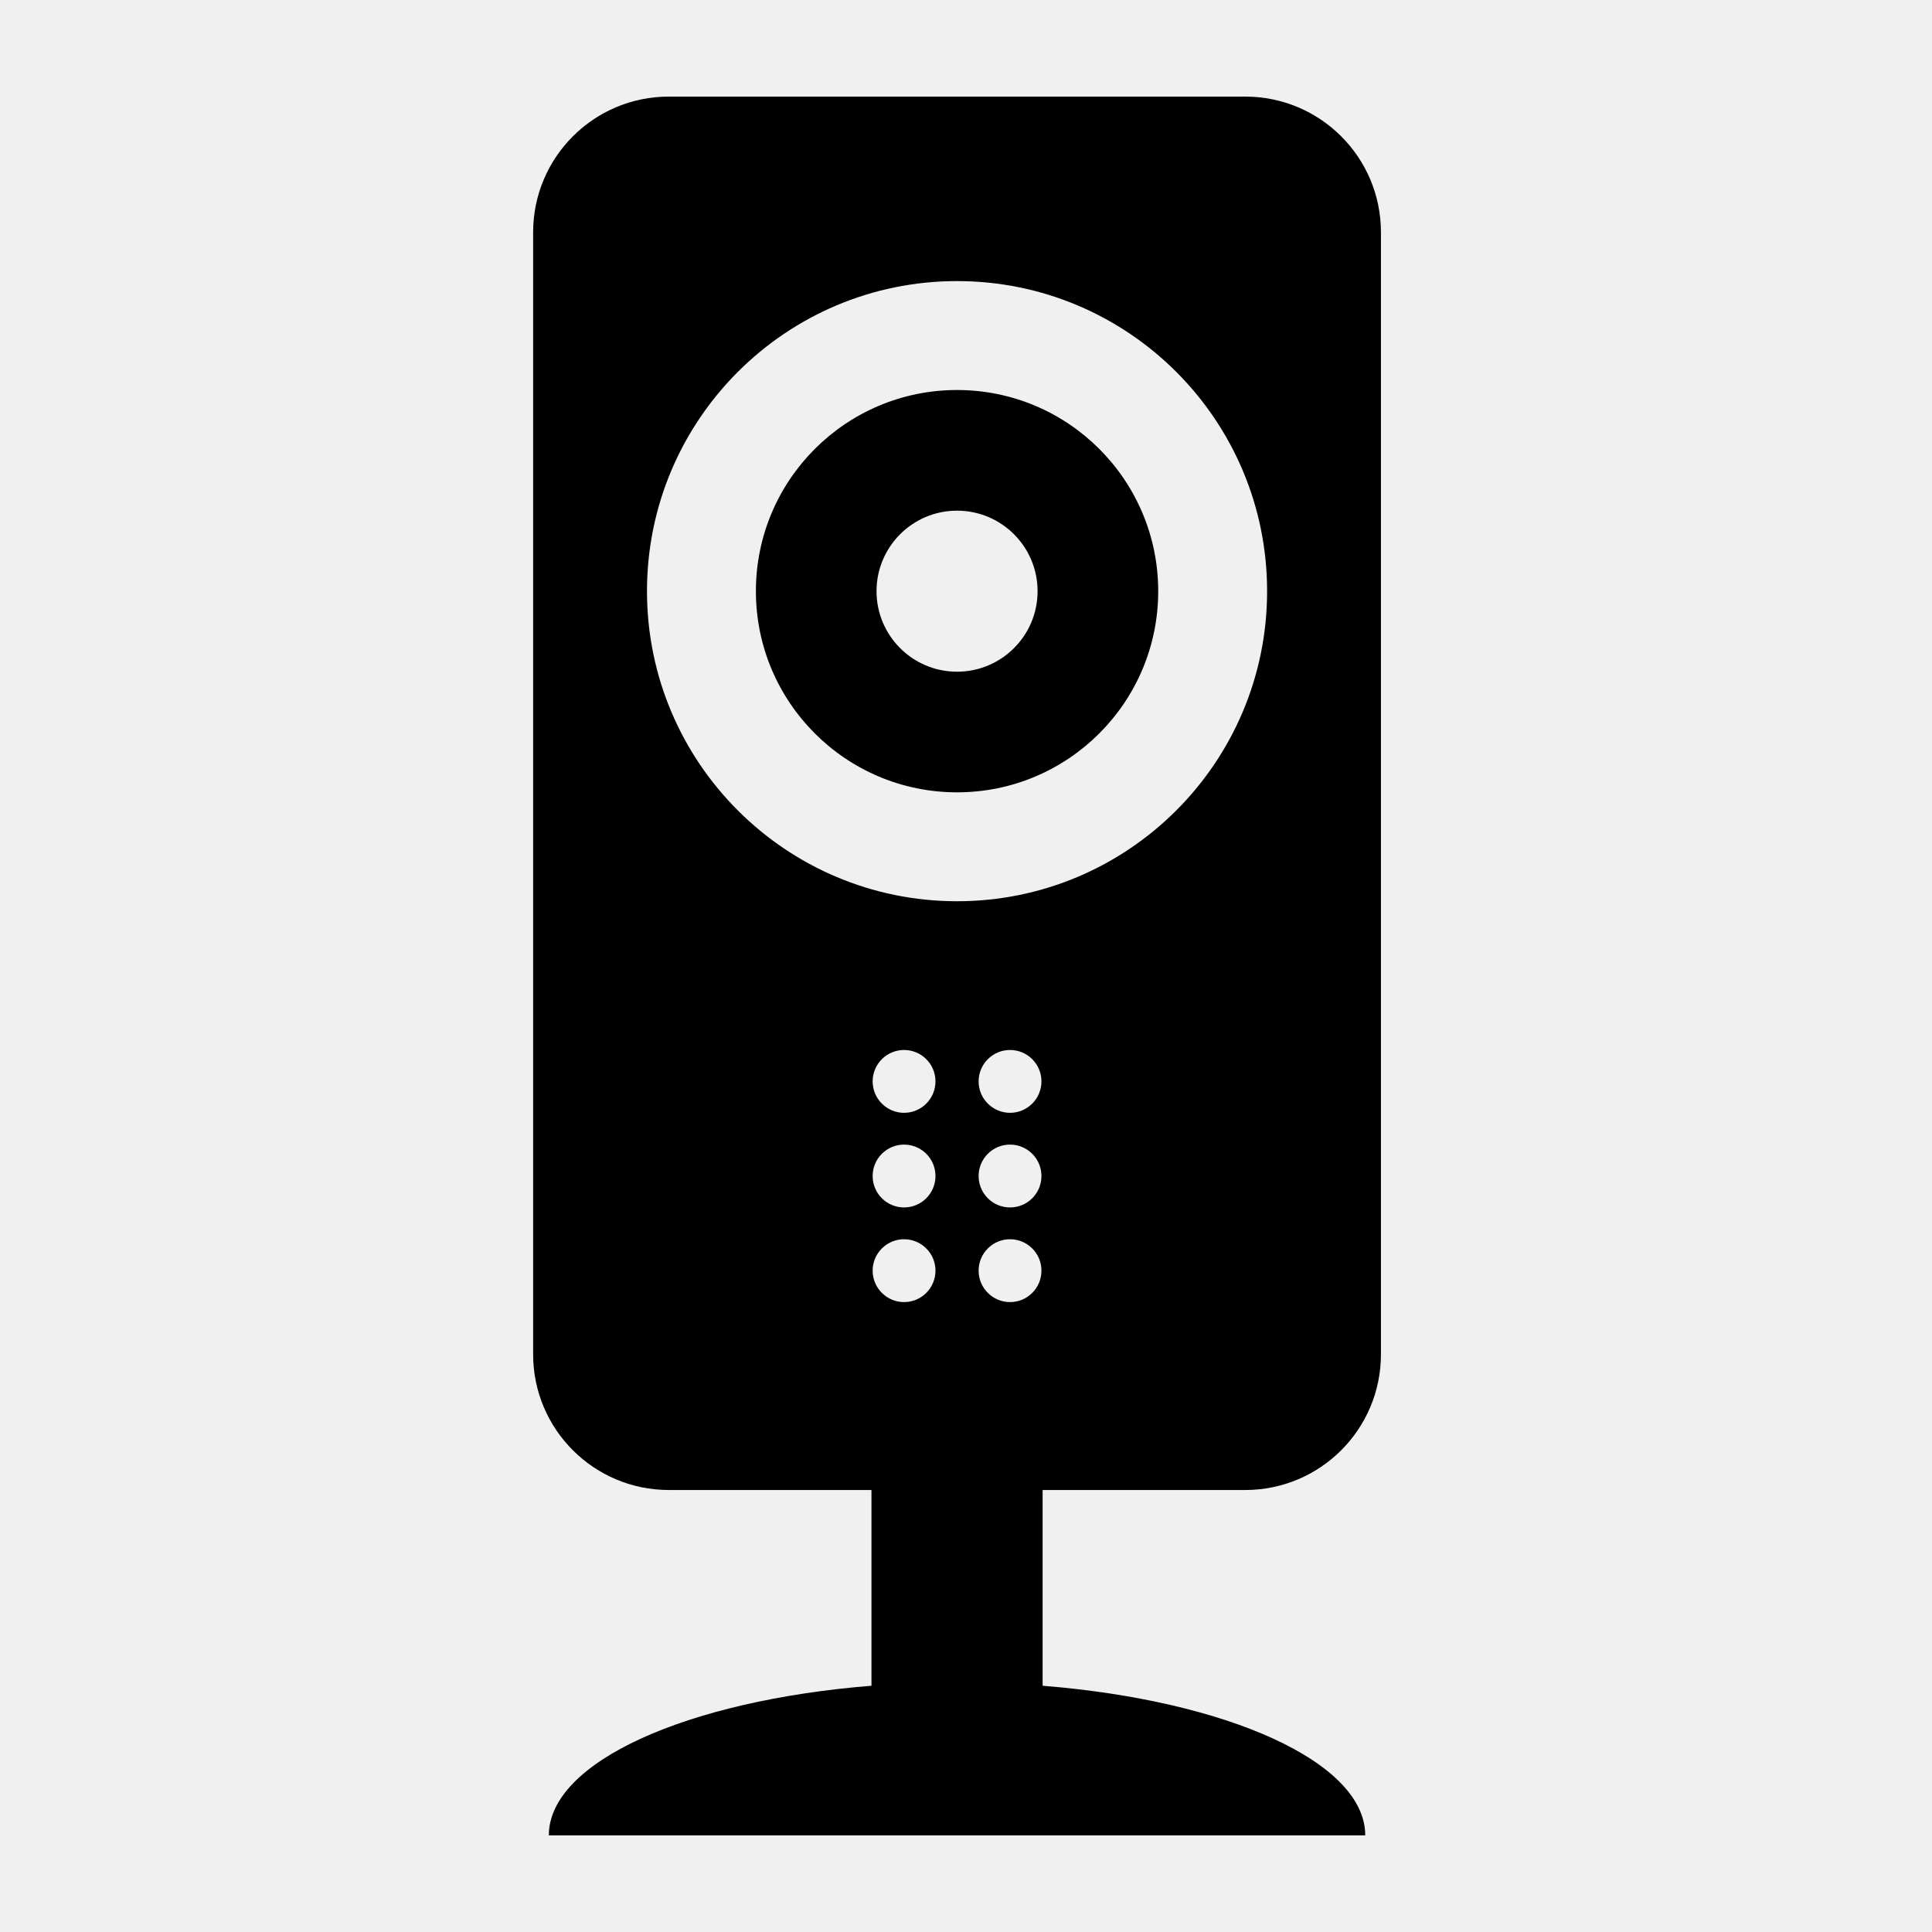
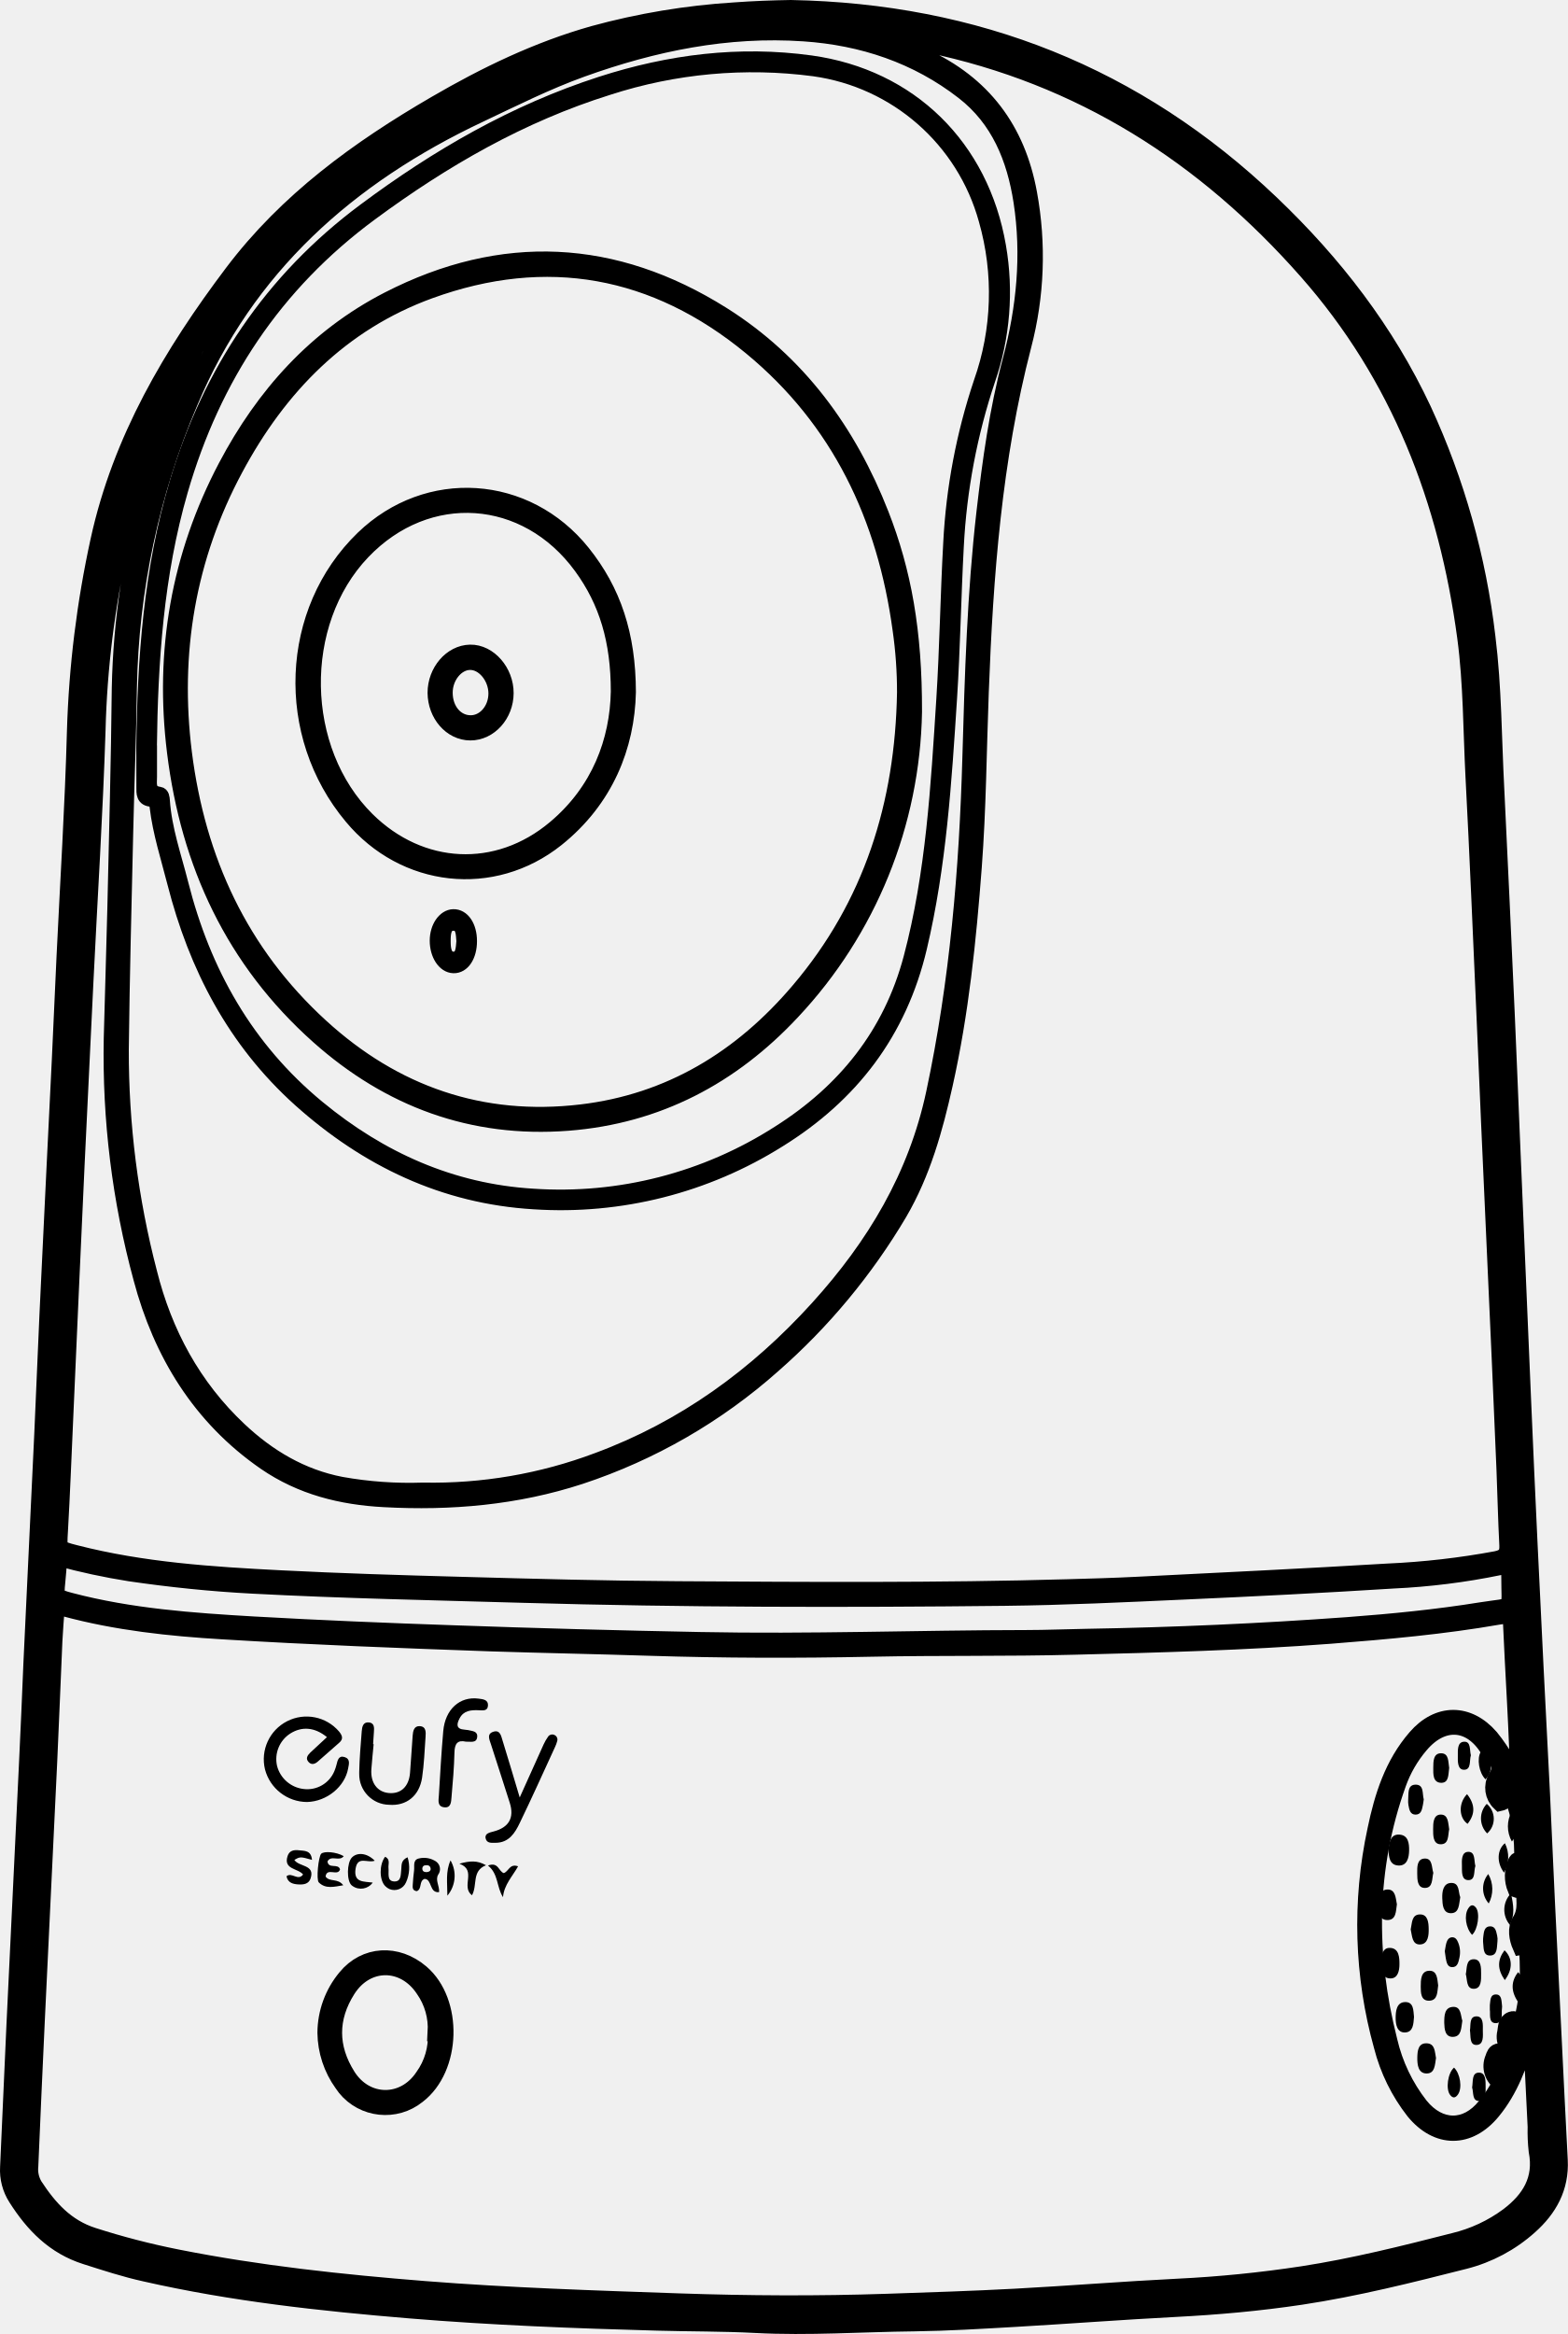
- <svg xmlns="http://www.w3.org/2000/svg" version="1.1" x="0px" y="0px" viewBox="0 0 100 100" enable-background="new 0 0 100 100" xml:space="preserve">
-   <path d="M49.537,20.187c-5.75,0-10.412,4.662-10.412,10.412c0,5.75,4.662,10.412,10.412,10.412c5.75,0,10.412-4.662,10.412-10.412  C59.948,24.849,55.287,20.187,49.537,20.187z M49.537,34.767c-2.302,0-4.168-1.866-4.168-4.167c0-2.302,1.866-4.168,4.168-4.168  s4.168,1.867,4.168,4.168C53.705,32.9,51.839,34.767,49.537,34.767z" />
-   <path d="M64.456,77.122c3.878,0,7.021-3.145,7.021-7.021v-58.08C71.478,8.144,68.334,5,64.456,5h-29.84  c-3.877,0-7.021,3.144-7.021,7.021v58.08c0,3.877,3.144,7.021,7.021,7.021h10.491v10.132c-9.542,0.765-16.7,3.941-16.7,7.746h42.258  c0-3.805-7.158-6.981-16.699-7.746V77.122H64.456z M46.794,67.396c-0.897,0-1.626-0.729-1.626-1.627  c0-0.897,0.729-1.626,1.626-1.626c0.899,0,1.626,0.729,1.626,1.626C48.42,66.667,47.693,67.396,46.794,67.396z M46.794,62.497  c-0.897,0-1.626-0.728-1.626-1.627c0-0.898,0.729-1.626,1.626-1.626c0.899,0,1.626,0.728,1.626,1.626  C48.42,61.77,47.693,62.497,46.794,62.497z M46.794,57.599c-0.897,0-1.626-0.729-1.626-1.627s0.729-1.625,1.626-1.625  c0.899,0,1.626,0.727,1.626,1.625S47.693,57.599,46.794,57.599z M52.279,67.396c-0.897,0-1.626-0.729-1.626-1.627  c0-0.897,0.729-1.626,1.626-1.626c0.898,0,1.626,0.729,1.626,1.626C53.905,66.667,53.178,67.396,52.279,67.396z M52.279,62.497  c-0.897,0-1.626-0.728-1.626-1.627c0-0.898,0.729-1.626,1.626-1.626c0.898,0,1.626,0.728,1.626,1.626  C53.905,61.77,53.178,62.497,52.279,62.497z M52.279,57.599c-0.897,0-1.626-0.729-1.626-1.627s0.729-1.625,1.626-1.625  c0.898,0,1.626,0.727,1.626,1.625S53.178,57.599,52.279,57.599z M49.537,46.648c-8.864,0-16.049-7.187-16.049-16.049  c0-8.864,7.186-16.05,16.049-16.05c8.863,0,16.048,7.186,16.048,16.05C65.585,39.462,58.399,46.648,49.537,46.648z" />
+ <svg xmlns="http://www.w3.org/2000/svg" id="b9a3cf95-7e0d-45cd-87f2-567682c809fe" data-name="a08c849f-0236-42bc-bf0a-1a43eee129ac" width="355.59" height="529.19" viewBox="0 0 355.59 529.19">
+   <path d="M181.82,4.31c41.92.8,78.27,15.06,108.82,44.19,14.3,13.63,26.11,28.92,34.48,46.77a169.86,169.86,0,0,1,14.51,51.49c1.42,11.42,1.4,22.93,2,34.4.84,17,1.6,33.93,2.37,50.89.4,8.9.74,17.81,1.12,26.71q1.29,30.57,2.6,61.14.69,16.1,1.45,32.18Q350.52,380.52,352,409c.4,8.23.73,16.47,1.13,24.7,1,19.46,1.88,38.92,2.9,58.37.33,6.21-2.39,11-6.78,14.9a34.73,34.73,0,0,1-14.65,7.81c-12.29,3.12-24.6,6.22-37.1,8.1-9.48,1.42-19,2.27-28.57,2.76-12.14.63-24.26,1.56-36.39,2.26-7.56.43-15.14.9-22.71,1-12,.13-24,1-36,.37-7.4-.39-14.82-.32-22.23-.53-18.73-.51-37.45-1.23-56.12-2.77-20.16-1.67-40.28-3.85-60.06-8.35-4.55-1-9-2.46-13.44-3.87-7.13-2.25-11.86-7.15-15.7-13.2a11.48,11.48,0,0,1-1.79-6.89c.5-10.73.94-21.46,1.44-32.19q1.4-29.69,2.85-59.37.54-11.36,1-22.71,1.23-26,2.46-51.89c.55-12,1-24,1.6-35.93.76-16.3,1.59-32.6,2.38-48.9.37-7.81.7-15.63,1.07-23.45.81-17,1.9-34.09,2.36-51.14A234.52,234.52,0,0,1,25,124.79C30,102,41.49,82.6,55.32,64.26c12.37-16.38,28.52-28.07,46-38.23,11.34-6.6,23.09-12.28,35.77-15.86a158.46,158.46,0,0,1,32-5.32C173.3,4.54,177.54,4.38,181.82,4.31ZM49.51,80.51Zm71-59,1-.5,1-.5L124,20l1-.5,1-.5,1.49-.5,1-.5,1.48-.5,1.51-.5.19-.16-.18.18-1.5.5-1.49.5-1,.5L126,19l-1,.5-1,.5-1.49.5-1,.5-1,.5-1,.5c-3.38.87-6.22,2.84-9.25,4.45A55.23,55.23,0,0,0,119.49,22ZM48,83l.51-1h0c-.16.34-.33.67-.49,1l-.5,1A18.47,18.47,0,0,0,46,86c-8,12.31-13.08,25.78-16.39,40a213.2,213.2,0,0,0-5.2,41.8c-.6,19-1.82,37.92-2.74,56.87q-1,20.72-2,41.42-1.34,29.07-2.61,58.14c-.38,8.4-.7,16.8-1.18,25.2-.24,4.13-.38,4.15,3.65,5.18,15.25,3.91,30.88,4.93,46.51,5.73,13.64.7,27.29,1.11,40.94,1.48,16.41.45,32.81.91,49.22,1,29.49.18,59,.39,88.47-.45,5.25-.15,10.49-.29,15.73-.56,19-.95,37.91-1.86,56.86-3A177.6,177.6,0,0,0,341.81,356c2-.41,2.81-1.26,2.7-3.35-.3-5.74-.42-11.48-.65-17.23q-.5-12.23-1.05-24.45-1.21-27-2.43-53.9c-.37-8.4-.7-16.8-1.08-25.2-.79-17.8-1.52-35.6-2.46-53.4-.55-10.55-.48-21.14-1.88-31.65-4.17-31.09-15-59.31-36-83.11-23.18-26.3-51.34-44.28-86-51.47-4.46-.93-9-1.54-13.48-2.3,4.22,1.65,8.29,3.48,12.37,5.33,13.4,6.11,21.19,16.46,23.82,30.88A79.19,79.19,0,0,1,234.4,80.6c-6.71,25.82-8.69,52.19-9.68,78.66-.5,13.22-.59,26.46-1.59,39.67-1.26,16.54-2.94,33-6.57,49.22-2.26,10.1-5,20-10.3,29.08a141.9,141.9,0,0,1-28.61,34.47A124.31,124.31,0,0,1,134,336.85c-14.45,4.72-29.32,6-44.41,5.18-9.64-.51-18.73-2.76-26.84-8.34C48,323.5,39.19,309,34.71,292.11A193,193,0,0,1,28,237.74c.25-9.91.59-19.81.82-29.72.38-16.57.83-33.14,1-49.71A176.4,176.4,0,0,1,36.69,113c2.76-10,6.76-19.5,10.8-29ZM340.5,399.5h0c-4-7.15-10.74-7.86-16-1.65a28.16,28.16,0,0,0-5.1,8.81c-6.9,19.26-7,38.77-2,58.42a37.82,37.82,0,0,0,7.05,14.75c4.43,5.47,10.63,5.55,15,.08A29.34,29.34,0,0,0,343,474.5h0a4.39,4.39,0,0,1-1.71-5.52c.22-.64.41-1.35,1.22-1.39s1.06.68,1.24,1.32.37,1.47.6,2.42c1.06-1.87,1.55-3.36.19-5.06a4,4,0,0,1-.51-3.14c.2-1,.07-2.34,1.31-2.76s1.09,1.36,2,1.7c2.13-6.73,2.09-13.52,1.43-20.28-.4.48.11,1.66-1.28,1.83-.82-1.86-1.16-4.08-.14-5.68,1.74-2.72.75-5.42,1-8.15-1-.1-.86,1.23-2,.77a7.58,7.58,0,0,1,.08-6c.39-.84.94.35,1.45.27.14-6-.46-11.64-3.11-17.14-.89,1.11-.29,2.83-2.08,3.23a4.49,4.49,0,0,1-.78-5.49c1.8-2.79.09-4.23-1.42-5.94ZM347,408l.1.17L347,408c-.22-13.19-1.19-26.35-1.75-39.67-1.2.13-2,.18-2.84.33C329.76,370.87,317,372,304.21,373c-19.27,1.47-38.58,2-57.89,2.48-15.4.41-30.82.14-46.23.46-16.82.35-33.65.32-50.47-.22-12-.39-24-.61-36-1C93.43,374,73.22,373.24,53,372c-12-.71-24.06-2-35.78-5.17-.62-.17-1.25-.53-2.08,0-.17,2.44-.4,5-.52,7.56-.41,9.15-.75,18.3-1.18,27.45q-1.38,29.31-2.81,58.62c-.52,11-1,22-1.47,32.94a7.34,7.34,0,0,0,1,4.55c3.34,5.11,7.23,9.46,13.38,11.42a172,172,0,0,0,19.09,4.94C61.21,518,80,520,98.84,521.5c19.18,1.52,38.4,2.12,57.62,2.79,15.72.54,31.47.62,47.21.09,9.65-.33,19.3-.63,29-1.15,12.3-.66,24.58-1.66,36.88-2.27a276.88,276.88,0,0,0,28.31-2.83c11.62-1.79,23-4.64,34.38-7.55a34.14,34.14,0,0,0,12.36-5.76c4.91-3.71,7.83-8.32,6.56-14.85a40.27,40.27,0,0,1-.23-5.49q-.57-11.69-1.15-23.37a15.81,15.81,0,0,0-1.13,3.2c-1.72,5.94-3.79,11.71-7.81,16.6-5.25,6.39-12.34,6.39-17.58,0a39.78,39.78,0,0,1-7.22-14.7,102,102,0,0,1-1.45-49c1.56-7.52,3.86-14.84,9.08-20.85,5-5.79,11.73-5.82,16.74-.05A40.41,40.41,0,0,1,347,408ZM98.4,340.46a106.68,106.68,0,0,0,39.69-6.81c19.63-7.26,36.08-19.19,50.07-34.63,12.79-14.11,22.29-29.87,26.34-48.85,5.38-25.2,7.52-50.72,8.24-76.36.52-18.48,1.07-36.94,3.18-55.32,1.34-11.58,2.92-23.13,5.93-34.43,3.16-11.88,4.35-23.9,2.47-36.1-1.52-9.82-5.13-18.74-13.21-25-10.63-8.26-23-12.37-36.31-13.27-17.41-1.19-34.13,2.24-50.44,8.11-8,2.88-15.6,6.71-23.28,10.34C81.42,42.14,58.24,62.7,45.34,93.5a173,173,0,0,0-13.82,64.83c-.15,10.9-.59,21.8-.84,32.71-.37,16.4-.81,32.8-1,49.21a199,199,0,0,0,6.43,50.65c3.44,13.74,10,25.93,20.45,35.75,6.61,6.22,14.24,10.76,23.25,12.49A88.37,88.37,0,0,0,98.4,340.46ZM15.75,355.37c-.18,2.15-.29,3.88-.47,5.61-.36,3.36-.25,3.56,3.11,4.44C32,369,46,370,59.92,370.81c15.12.86,30.26,1.48,45.41,2q28,1,55.93,1.53c24.65.5,49.3-.42,74-.45,4.58,0,9.16-.21,13.73-.28q29.61-.5,59.12-2.65c10.14-.76,20.24-1.75,30.27-3.37,7.88-1.27,6.53.34,6.57-8.11,0-2-.61-2.4-2.53-2a155,155,0,0,1-24,3c-15.86,1-31.74,1.8-47.62,2.51-13.47.61-27,1.26-40.44,1.41-36.4.4-72.79.37-109.19-.68-20.47-.59-40.95-1-61.41-2.08-9.32-.49-18.58-1.44-27.81-2.79A149.18,149.18,0,0,1,15.75,355.37Z" transform="translate(-2.47 -2.31)" style="stroke:#000;stroke-miterlimit:10;stroke-width:4px" />
+   <path d="M48.5,82,48,83h0l.49-1Z" transform="translate(-2.47 -2.31)" style="fill:#fff" />
+   <path d="M347,408l.12.16Z" transform="translate(-2.47 -2.31)" style="fill:#fff" />
+   <path d="M47.51,84c.17-.33.33-.67.5-1h0C47.84,83.33,47.68,83.67,47.51,84Z" transform="translate(-2.47 -2.31)" style="fill:#fff" />
+   <path d="M49.5,80.49Z" transform="translate(-2.47 -2.31)" style="fill:#fff" />
+   <path d="M49.51,80.51Z" transform="translate(-2.47 -2.31)" style="fill:#fff" />
+   <path d="M48.5,82" transform="translate(-2.47 -2.31)" style="fill:#fff" />
+   <path d="M343,474.5" transform="translate(-2.47 -2.31)" style="fill:#fff" />
+   <path d="M76.62,396.17c-2.76-2.26-5.68-2.48-8.31-.82a6.9,6.9,0,0,0-3,7.37,7.05,7.05,0,0,0,6,5.21,6.66,6.66,0,0,0,7-4.06,10.14,10.14,0,0,0,.47-1.41c.25-1,.47-2.19,1.83-1.77s1,1.58.82,2.56c-.74,4.17-4.84,7.51-9.32,7.63a9.91,9.91,0,0,1-9.54-7.39,9.7,9.7,0,0,1,16.8-8.59c.72.9,1.06,1.68,0,2.57-1.63,1.42-3.24,2.86-4.87,4.28-.63.53-1.37.76-2,.11-.79-.8-.32-1.53.32-2.16C74.07,398.56,75.28,397.43,76.62,396.17Z" transform="translate(-2.47 -2.31)" />
+   <path d="M76.46,463.2A19.62,19.62,0,0,1,81,450.77c4.33-5.29,11.47-5.68,16.87-1.08,7.6,6.47,7.17,21.55-.78,27.61a11.52,11.52,0,0,1-16.19-1.73c-.24-.3-.46-.61-.67-.93A20,20,0,0,1,76.46,463.2Zm25-.09a15.46,15.46,0,0,0-2.79-9.86c-4.52-6.82-13.14-6.8-17.52.09-4.15,6.54-4.1,13.21,0,19.73,4.26,6.75,13,6.8,17.4.18a15.7,15.7,0,0,0,2.94-10.14Z" transform="translate(-2.47 -2.31)" style="stroke:#000;stroke-miterlimit:10;stroke-width:4px" />
+   <path d="M120.34,409.85c2-4.48,3.71-8.27,5.43-12.05a10.24,10.24,0,0,1,1-1.73,1.11,1.11,0,0,1,1.33-.43,1.15,1.15,0,0,1,.75,1.41,7.86,7.86,0,0,1-.52,1.4c-2.64,5.75-5.24,11.51-8,17.22-1.09,2.28-2.46,4.44-5.46,4.46-.9,0-2,.16-2.26-1s1-1.34,1.81-1.57c3.46-.91,4.73-3.09,3.67-6.47-1.39-4.45-2.87-8.87-4.28-13.31-.31-1-1-2.28.46-2.8,1.66-.6,1.86,1,2.19,2C117.72,401,118.91,405.11,120.34,409.85Z" transform="translate(-2.47 -2.31)" />
+   <path d="M87.21,397.78c-.17,1.91-.39,3.81-.52,5.72-.2,3.05,1.37,5.13,4,5.35s4.5-1.39,4.77-4.54c.24-2.82.37-5.65.6-8.47.08-1,.28-2.22,1.58-2.16,1.51.07,1.42,1.39,1.34,2.48-.22,3.07-.33,6.15-.78,9.19-.62,4.15-3.58,6.47-7.46,6.16a6.9,6.9,0,0,1-6.8-7c0-.15,0-.3,0-.45.06-3.07.33-6.15.57-9.22.08-1,.29-2.17,1.69-2,1.21.17,1.14,1.22,1.07,2.17l-.18,2.74Z" transform="translate(-2.47 -2.31)" />
+   <path d="M108.14,397.2c-1.91-.43-2.55.46-2.6,2.41-.08,3.4-.37,6.81-.67,10.2-.09,1-.09,2.47-1.67,2.27s-1.27-1.57-1.2-2.62c.3-4.9.57-9.8,1-14.68s3.72-7.9,8-7.34c1,.13,2.22.22,2.14,1.57s-1.27,1.09-2.15,1.06c-1.74-.06-3.36.07-4.29,1.85-.7,1.34-.82,2.43,1.16,2.56a4.8,4.8,0,0,1,.75.09c.93.24,2.25.2,2.08,1.61S109.17,397.15,108.14,397.2Z" transform="translate(-2.47 -2.31)" />
+   <path d="M98.76,428.31c-1.32.47-.52,2.26-1.74,2.78-1-.09-1-.81-.94-1.47.06-1.07.17-2.14.3-3.21s-.33-2.4,1.09-2.73a4.87,4.87,0,0,1,4,.77,2.11,2.11,0,0,1,.37,2.91c-.69,1.27.29,2.41.22,3.95C99.79,431.57,100.51,428.38,98.76,428.31Zm.49-1.53c.54-.06,1-.3.87-.9s-.6-.72-1.13-.66a.72.72,0,0,0-.74.7V426C98.27,426.63,98.71,426.78,99.25,426.78Z" transform="translate(-2.47 -2.31)" />
+   <path d="M80.32,429.76c-2.14.35-4,.88-5.54-.64-.64-.62-.08-5.89.54-6.51s3.39-.45,5.11.55c-1,1.31-2.88-.35-3.69,1.2.23,1.78,2.42.35,2.85,1.79-.51,1.69-3-.54-3.28,1.63C77.2,429.09,79.09,428.09,80.32,429.76Z" transform="translate(-2.47 -2.31)" />
+   <path d="M73.23,424c-2.65-.74-2.65-.74-4,0,1,1.64,4.8,1,3.66,4.26-.43,1.22-1.57,1.37-2.7,1.31s-2.45-.3-2.74-1.86c1.24-1,2.58,1.17,3.76-.39-1.15-1.45-4.51-1.09-3.52-4.18.41-1.28,1.46-1.45,2.62-1.31S73.05,421.8,73.23,424Z" transform="translate(-2.47 -2.31)" />
+   <path d="M94.91,423.41a8,8,0,0,1-.35,5.68,2.88,2.88,0,0,1-3.76,1.53,3.09,3.09,0,0,1-1-.71c-1.32-1.42-1.34-4.78,0-6.61,1.27.56.68,1.69.78,2.59.13,1.17-.42,2.91,1.27,3s1.48-1.6,1.63-2.79C93.58,425.21,93.35,424.11,94.91,423.41Z" transform="translate(-2.47 -2.31)" />
+   <path d="M87.46,424.19c-1.62.62-3.85-1.18-4.34,1.77-.53,3.29,1.9,2.9,3.88,3.19a3.28,3.28,0,0,1-4.57.78l-.23-.18c-1.13-1-1.08-5.12.09-6.3S85.65,422.36,87.46,424.19Z" transform="translate(-2.47 -2.31)" />
+   <path d="M116.73,427c1.14-.41,1.31-2.21,3.24-1.54-1.27,2.28-3.19,4.19-3.42,7-1.49-2.32-1-5.25-3.41-7.18C115.54,424.4,115.52,426.61,116.73,427Z" transform="translate(-2.47 -2.31)" />
+   <path d="M112.69,425.22c-3.29,1.3-1.88,4.52-3.18,6.81-2.61-2,1.2-5.67-2.85-7.16C109,424.22,110.69,424.07,112.69,425.22Z" transform="translate(-2.47 -2.31)" />
+   <path d="M103.93,432.12c0-3-.43-5.45.72-8A7,7,0,0,1,103.93,432.12Z" transform="translate(-2.47 -2.31)" />
+   <path d="M34.88,172c.22-20.38,1.65-40.64,7.54-60.27,7.55-25.15,21.42-46,42.67-61.81,16.51-12.3,34.06-22.45,53.7-28.78,15.51-5,31.34-7,47.56-4.77C209,19.51,225.24,35.5,229.13,58.16a60.85,60.85,0,0,1-2.43,30.28,141.48,141.48,0,0,0-7.14,37.68c-.62,11.47-.8,23-1.53,34.43-1.23,19-2.41,38-6.84,56.69-4.55,19.2-15.53,33.49-32,43.7A93.11,93.11,0,0,1,123.59,275c-20.51-1.23-38-9.63-53.22-23.25C55.54,238.4,46.78,221.58,41.9,202.49c-1.46-5.73-3.3-11.36-4-17.26-.09-.69-.18-1.46-1-1.5-2.12-.1-2-1.56-2-3C34.88,177.8,34.88,174.89,34.88,172Zm1.7-.06v6.5c0,1.61-.44,3.44,2.07,3.76.74.1.8,1,.85,1.66.44,6.46,2.61,12.53,4.18,18.74,5.08,20.12,14.82,37.4,31,50.72,14.15,11.66,30.25,18.88,48.65,20A91.66,91.66,0,0,0,179.05,259c14.86-9.4,25.25-22.29,29.83-39.51,5.1-19.21,6.18-38.94,7.44-58.63.75-11.79.91-23.62,1.57-35.43A136.62,136.62,0,0,1,224.78,89a60.43,60.43,0,0,0,1.15-36.81,47,47,0,0,0-38.86-34.08,106.17,106.17,0,0,0-46.63,4.26c-19.71,6.16-37.27,16.27-53.84,28.5-21.69,16-35.6,37.13-43,62.69-5.51,19-6.82,38.64-7.05,58.35Z" transform="translate(-2.47 -2.31)" style="stroke:#000;stroke-miterlimit:10;stroke-width:3px" />
+   <path d="M317.35,421.6c.25-1.5.42-3.44,2.47-3.33s2.26,2,2.23,3.61-.43,3.5-2.44,3.4S317.44,423.32,317.35,421.6Z" transform="translate(-2.47 -2.31)" />
+   <path d="M319.28,434.08c-.25,1.55-.11,3.62-2.25,3.56-1.86-.06-2-2-2-3.48s.27-3.4,2.11-3.44S319,432.64,319.28,434.08Z" transform="translate(-2.47 -2.31)" />
+   <path d="M315.5,447.27c.4-1.41.36-3.44,2.31-3.31s2.06,2.18,2.05,3.71c0,1.38-.32,3.24-2.07,3.21C315.72,450.84,315.85,448.77,315.5,447.27Z" transform="translate(-2.47 -2.31)" />
+   <path d="M323.16,459.61c-.13,1.55-.15,3.43-2,3.52S319,461.3,319,459.84s.17-3.57,2.15-3.6S323,458.19,323.16,459.61Z" transform="translate(-2.47 -2.31)" />
+   <path d="M328.15,468.92c-.26,1.57-.23,3.52-2.14,3.51s-2.12-2-2.1-3.56.2-3.36,2.14-3.28S327.86,467.6,328.15,468.92Z" transform="translate(-2.47 -2.31)" />
+   <path d="M333.65,432.46c-.31,1.6-.19,3.6-2.08,3.63s-1.95-2-2-3.41.17-3.4,2-3.45C333.55,429.17,333.17,431.3,333.65,432.46Z" transform="translate(-2.47 -2.31)" />
+   <path d="M334.12,460.48c-.28,1.58-.15,3.55-2.05,3.65s-2-1.79-2.05-3.16c0-1.56,0-3.6,2.07-3.64C333.86,457.29,333.73,459.29,334.12,460.48Z" transform="translate(-2.47 -2.31)" />
+   <path d="M322.41,439.77c.33-1.41.16-3.42,2.15-3.4,1.76,0,1.91,1.9,1.93,3.28s-.09,3.45-1.94,3.53S322.74,441.2,322.41,439.77Z" transform="translate(-2.47 -2.31)" />
+   <path d="M328.64,452.47c-.22,1.41-.05,3.38-2,3.46s-1.94-1.83-1.95-3.18c0-1.51,0-3.61,2-3.61C328.47,449.14,328.43,451.07,328.64,452.47Z" transform="translate(-2.47 -2.31)" />
+   <path d="M331.14,403.15c-.22,1.36,0,3.34-1.74,3.38-2,0-1.88-2-1.87-3.43s0-3.3,1.8-3.27S330.89,401.82,331.14,403.15Z" transform="translate(-2.47 -2.31)" />
+   <path d="M327.54,426.94c-.34,1.35-.06,3.37-1.85,3.42s-1.79-1.89-1.8-3.28-.1-3.32,1.7-3.38S327.13,425.69,327.54,426.94Z" transform="translate(-2.47 -2.31)" />
+   <path d="M325.37,410.28c-.07.5-.11.91-.2,1.32-.21,1-.38,2.13-1.64,2.14s-1.45-1.15-1.63-2.14a5.16,5.16,0,0,1-.06-1.24c.11-1.35-.22-3.32,1.58-3.41C325.5,406.86,325,409,325.37,410.28Z" transform="translate(-2.47 -2.31)" />
+   <path d="M331.14,417.06c-.31,1.35,0,3.47-2,3.4-1.7-.06-1.64-2.09-1.64-3.41s0-3.32,1.74-3.32S330.89,415.67,331.14,417.06Z" transform="translate(-2.47 -2.31)" />
+   <path d="M334.91,449.91c.29-1.33,0-3.34,1.76-3.38s1.71,2,1.71,3.3.11,3.37-1.64,3.4S335.27,451.2,334.91,449.91Z" transform="translate(-2.47 -2.31)" />
+   <path d="M330.14,444.72c.11-.58.18-1.25.36-1.88s.54-1.27,1.31-1.29,1.12.58,1.38,1.23a5.76,5.76,0,0,1,.27,3.41c-.22.95-.4,2.17-1.66,2.13-1.09,0-1.27-1.15-1.44-2.05C330.27,445.78,330.22,445.29,330.14,444.72Z" transform="translate(-2.47 -2.31)" />
+   <path d="M338.82,442.53c0-.43,0-.85.07-1.28.12-1,.26-2.16,1.52-2.18s1.39,1.19,1.61,2.14a3.63,3.63,0,0,1,.07,1.23c-.17,1.33.08,3.3-1.76,3.25C338.7,445.64,339,443.75,338.82,442.53Z" transform="translate(-2.47 -2.31)" />
+   <path d="M336.34,475.62c.24-1.42-.11-3.36,1.53-3.38s1.52,2,1.53,3.2.15,3.22-1.48,3.23S336.7,476.67,336.34,475.62Z" transform="translate(-2.47 -2.31)" />
+   <path d="M337.08,425.39c-.41,1.17.08,3.2-1.58,3.2s-1.44-2-1.47-3.21-.16-3.19,1.46-3.2S336.74,424.16,337.08,425.39Z" transform="translate(-2.47 -2.31)" />
+   <path d="M336.06,400.29c-.37,1.19.11,3.23-1.49,3.28s-1.48-2-1.47-3.18-.18-3.19,1.51-3.18C336.09,397.21,335.75,399.11,336.06,400.29Z" transform="translate(-2.47 -2.31)" />
+   <path d="M335.85,462.66c.21-1.22-.2-3.16,1.46-3.18s1.46,2,1.46,3.17.3,3.37-1.54,3.31C335.71,465.92,336.05,463.93,335.85,462.66Z" transform="translate(-2.47 -2.31)" />
+   <path d="M332.24,471.1c1.41,1.36,1.9,4.61.91,6.06-.53.77-1.11,1-1.78.16C330.3,476,330.82,472.31,332.24,471.1Z" transform="translate(-2.47 -2.31)" />
+   <path d="M340.36,458v-1.06c.15-1,0-2.49,1.48-2.42,1.21.06,1.15,1.43,1.27,2.4a2.36,2.36,0,0,1,0,.75c-.19,1.29.42,3.4-1.51,3.35C340,460.92,340.52,458.88,340.36,458Z" transform="translate(-2.47 -2.31)" />
+   <path d="M339.75,418a4.82,4.82,0,0,1-.09-6.7A4.4,4.4,0,0,1,339.75,418Z" transform="translate(-2.47 -2.31)" />
+   <path d="M340.49,399.49c0,2.11.73,4.38-1.11,6.25-1.52-1.49-2-4.77-1.07-6.24.77-1.23,1.48-.6,2.2,0Z" transform="translate(-2.47 -2.31)" />
+   <path d="M336.33,441c-1.44-1.53-1.86-4.49-.86-6,.5-.78,1.06-1,1.73-.18C338.18,436.05,337.65,439.81,336.33,441Z" transform="translate(-2.47 -2.31)" />
+   <path d="M335.19,409.1c1.87,2.37,1.87,4.53.12,6.73C333.32,414.47,333.2,411.13,335.19,409.1Z" transform="translate(-2.47 -2.31)" />
+   <path d="M346.77,456.23c-1.67-2.45-1.63-4.69,0-6.77A4.84,4.84,0,0,1,346.77,456.23Z" transform="translate(-2.47 -2.31)" />
+   <path d="M343.75,451.26c-1.72-2.46-1.7-4.59-.06-6.76C345.53,446.23,345.6,448.86,343.75,451.26Z" transform="translate(-2.47 -2.31)" />
+   <path d="M345.35,419.83a7,7,0,0,1,0-6.85A5.24,5.24,0,0,1,345.35,419.83Z" transform="translate(-2.47 -2.31)" />
+   <path d="M343.78,420.23a7,7,0,0,1-.2,6.66C341.85,424.65,342,421.67,343.78,420.23Z" transform="translate(-2.47 -2.31)" />
+   <path d="M345.15,431.6c.59,2.69.9,4.83-.23,7.16A5.3,5.3,0,0,1,345.15,431.6Z" transform="translate(-2.47 -2.31)" />
+   <path d="M340,427.21a6.88,6.88,0,0,1,.11,6.67A5.14,5.14,0,0,1,340,427.21Z" transform="translate(-2.47 -2.31)" />
+   <path d="M209.58,163.7A101.74,101.74,0,0,1,182,231.56c-13.66,14.64-30.46,23.56-50.73,25.13-21.64,1.67-40.41-5.32-56.43-19.58-19.22-17.12-29.37-39-32.5-64.32-2.81-22.72.91-44.37,11.59-64.62,8.5-16.11,20.29-29.33,36.71-37.76,25.75-13.21,51.12-11.93,75.52,3.39,17.16,10.79,28.61,26.5,35.93,45.21C207.14,131.92,209.63,145.39,209.58,163.7Zm-1.67-4.4a99.19,99.19,0,0,0-1-14.2c-3.46-25.58-13.86-47.64-34-64.23-21.79-17.94-46.46-22.49-73.07-12.82-20.12,7.32-34.26,21.86-44.2,40.42C44.81,128.66,41.16,150.34,44,173.05c3.07,24.32,12.81,45.44,31.06,62.12,16.76,15.33,36.61,22.22,59.26,19.54,20.14-2.38,36.42-12.34,49.41-27.63C200.35,207.58,207.49,184.6,207.91,159.3Z" transform="translate(-2.47 -2.31)" style="stroke:#000;stroke-miterlimit:10;stroke-width:4px" />
+   <path d="M144.69,159.25c-.27,12.13-5,24.22-16.15,33.12-14.35,11.42-34.28,9.16-46.08-5C66.88,168.8,68,140.94,85,124.53c14.52-14,36.75-12.54,49.41,3.23C141.35,136.42,144.66,146.28,144.69,159.25Zm-1.69-.16c0-11.58-2.68-20.5-8.49-28.46-12.62-17.29-35.18-18.83-49.95-3.38-15.5,16.22-15,45.23,1,61.06,12.25,12.09,29.74,13,42.91,1.93C138.64,181.71,142.79,170.31,143,159.09Z" transform="translate(-2.47 -2.31)" style="stroke:#000;stroke-miterlimit:10;stroke-width:4px" />
+   <path d="M109.15,215.69c0,3.39-1.62,5.85-3.83,5.78s-3.89-2.73-3.89-5.87,1.8-5.59,3.84-5.65C107.51,209.89,109.15,212.31,109.15,215.69Zm-1.67,0c-.14-1.64-.08-3.85-2.16-3.85s-2.14,2.24-2.14,3.86.16,3.88,2.15,3.88,2-2.2,2.15-3.87Z" transform="translate(-2.47 -2.31)" style="stroke:#000;stroke-miterlimit:10;stroke-width:3px" />
+   <path d="M101.44,159.39c0-4.73,3.49-8.84,7.66-8.92s7.88,4.22,7.86,9-3.58,8.73-7.82,8.72S101.48,164.21,101.44,159.39Zm1.7,0c0,4.06,2.65,7.11,6.1,7.09,3.28,0,6-3.12,6-6.94s-2.93-7.43-6.26-7.33c-3.12.07-5.86,3.41-5.84,7.16Z" transform="translate(-2.47 -2.31)" style="stroke:#000;stroke-miterlimit:10;stroke-width:4px" />
</svg>
